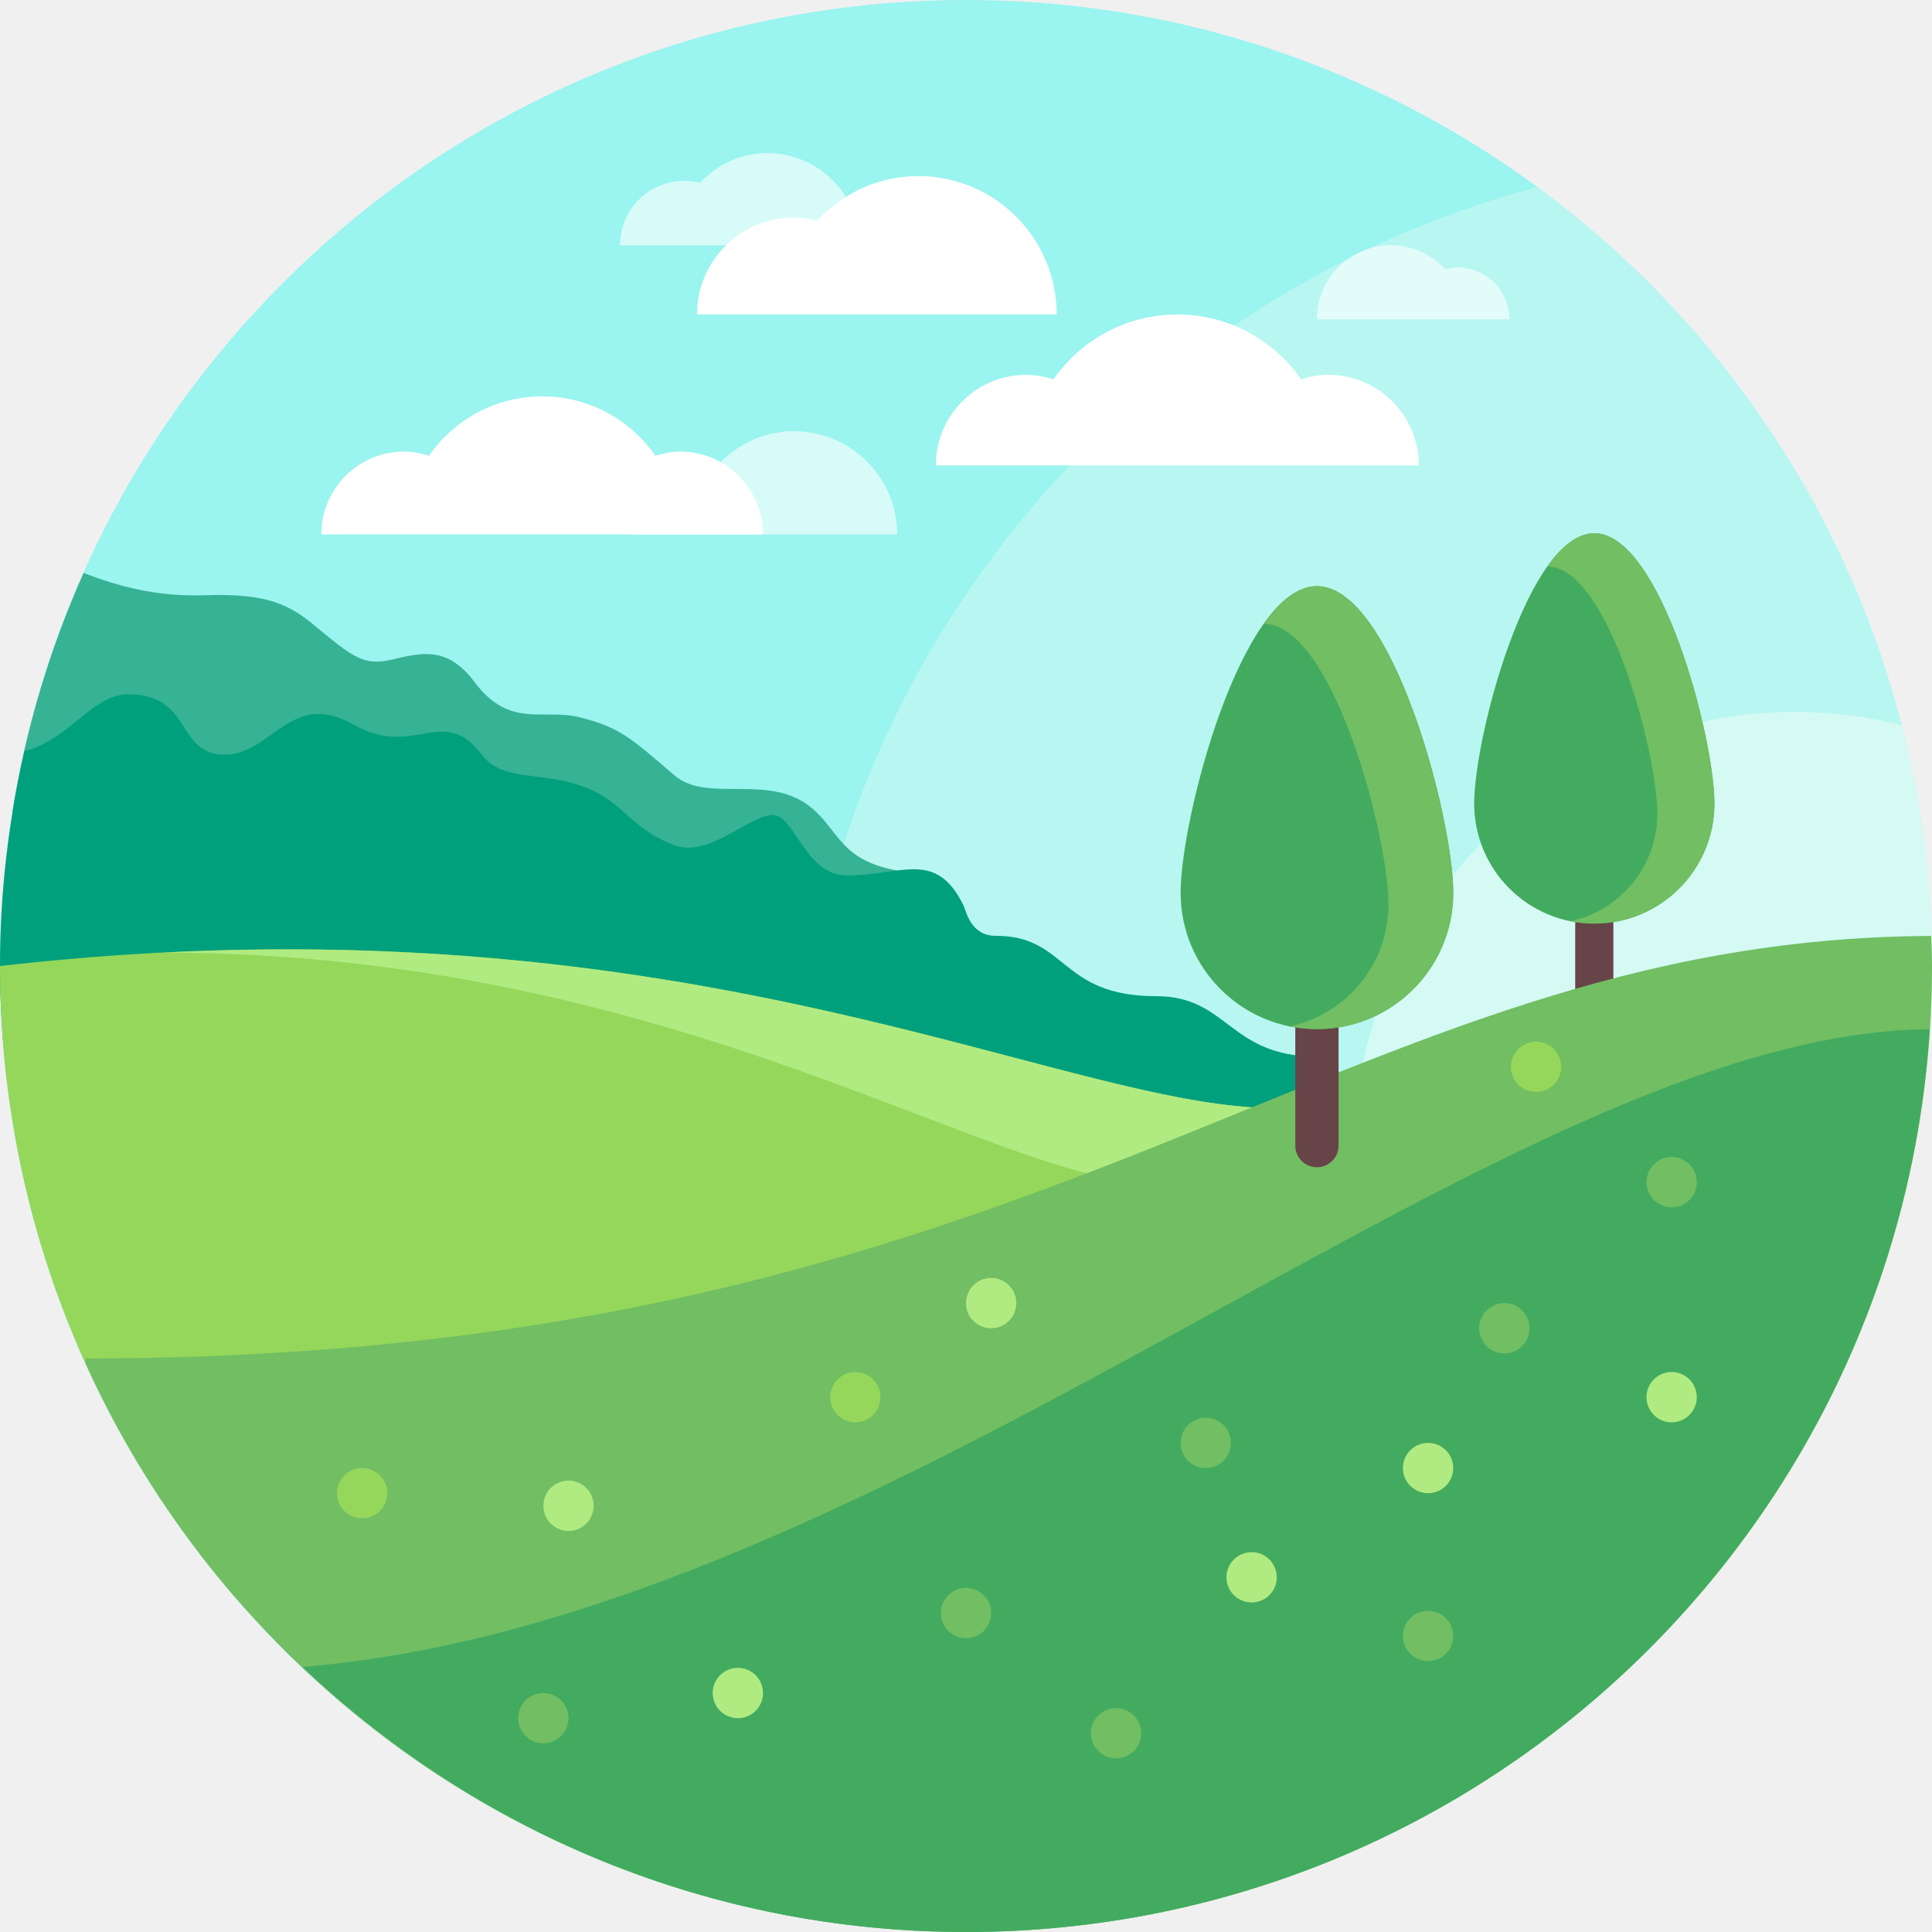
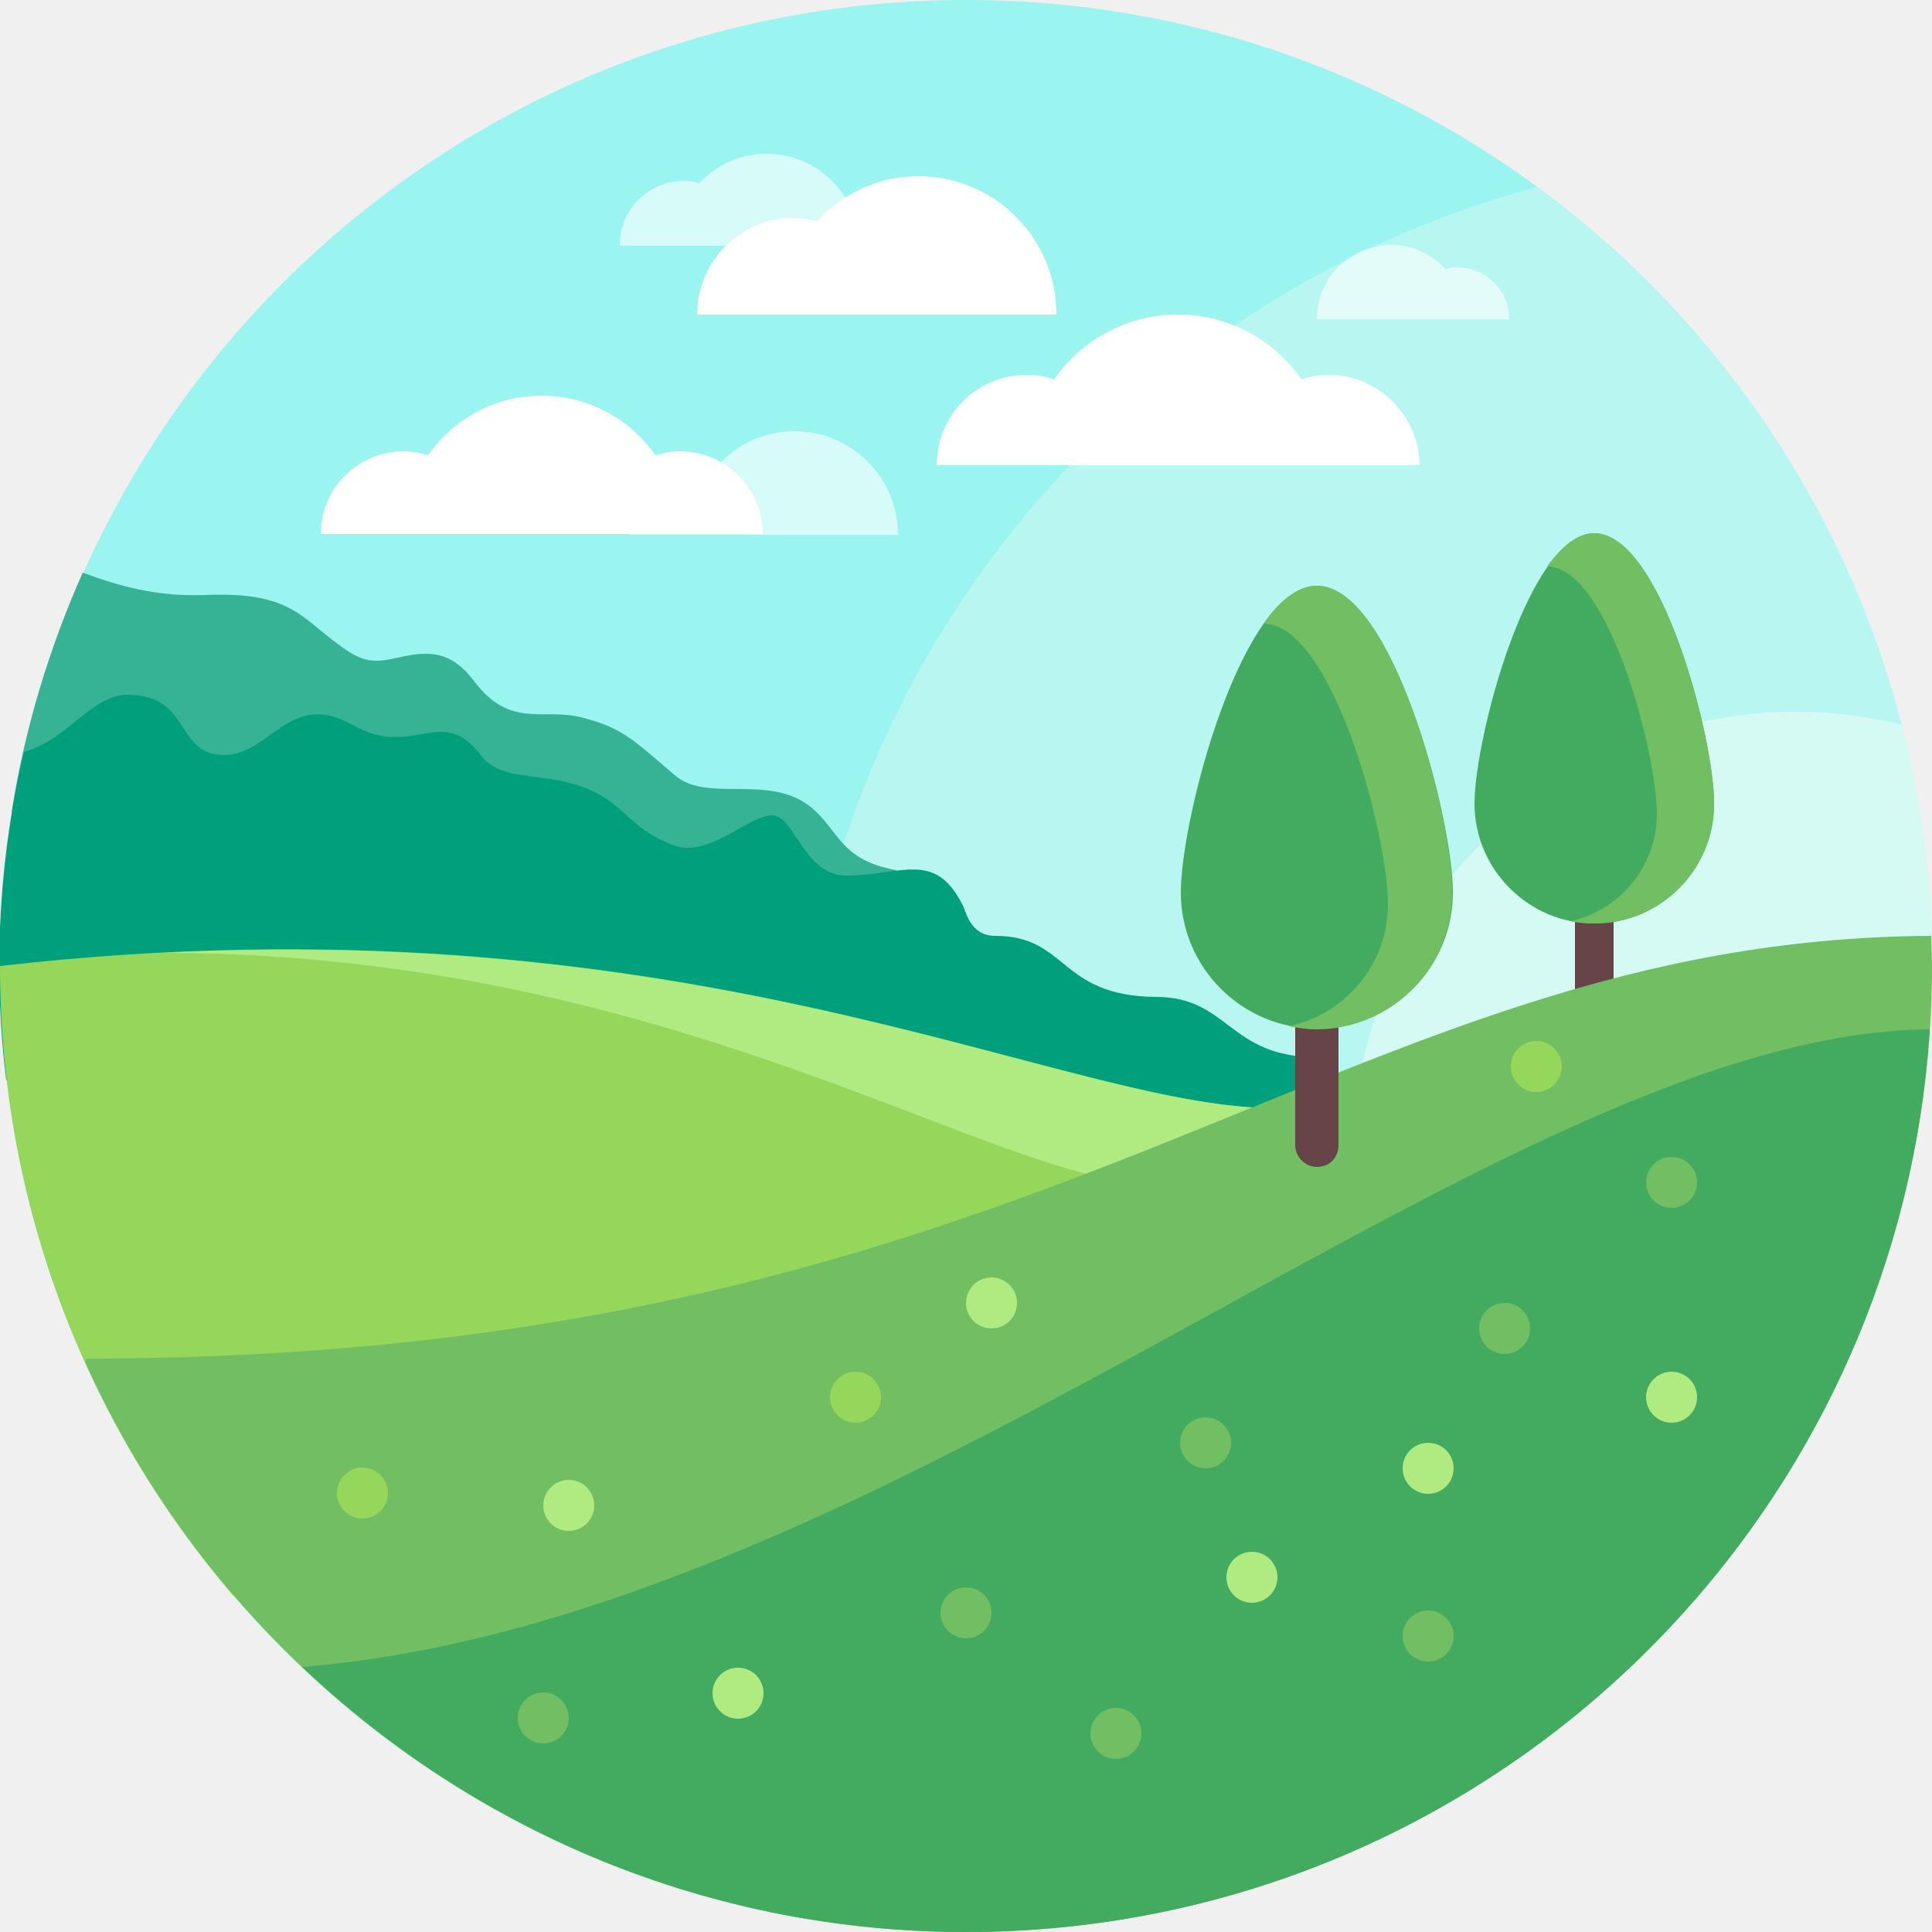
- <svg xmlns="http://www.w3.org/2000/svg" version="1.1" id="Capa_1" x="0px" y="0px" viewBox="0 0 512 512" style="enable-background:new 0 0 512 512;" xml:space="preserve">
+ <svg xmlns="http://www.w3.org/2000/svg" version="1.1" id="Capa_1" x="0px" y="0px" viewBox="-92 156 250 250" style="enable-background:new -92 156 250 250;" xml:space="preserve">
+   <style type="text/css">
+ 	.st0{fill:#9AF4EF;}
+ 	.st1{opacity:0.3;}
+ 	.st2{fill:#FFFFF4;}
+ 	.st3{fill:#36B294;}
+ 	.st4{opacity:0.4;}
+ 	.st5{fill:#674447;}
+ 	.st6{fill:#43AB5F;}
+ 	.st7{fill:#71BE63;}
+ 	.st8{opacity:0.6;}
+ 	.st9{fill:#FFFFFF;}
+ 	.st10{fill:#00A07D;}
+ 	.st11{fill:#94D75B;}
+ 	.st12{fill:#B0EB81;}
+ </style>
  <g>
    <g>
-       <circle style="fill:#9AF4EF;" cx="256" cy="256" r="256" />
+       <circle class="st0" cx="33" cy="281" r="125" />
    </g>
-     <g style="opacity:0.3;">
-       <path style="fill:#FFFFF4;" d="M407.376,49.583C294.06,79.836,210.577,183.148,210.577,306c0,80.664,36.031,152.869,92.82,201.548    C422.126,485.311,512,381.182,512,256C512,171.264,470.804,96.177,407.376,49.583z" />
+     <g class="st1">
+       <path class="st2" d="M106.9,180.2C51.6,195,10.8,245.4,10.8,305.4c0,39.4,17.6,74.6,45.3,98.4C114.1,393,158,342.1,158,281    C158,239.6,137.9,203,106.9,180.2z" />
    </g>
    <g>
-       <path style="fill:#36B294;" d="M215,214.034c-11.248-9.305-27.5-1.034-36.25-8.534c-11.695-10.024-14.351-12.646-25.031-15.384    c-9.75-2.5-18.578,3.156-27.969-9.366c-6.75-9-13.117-8.089-21.263-6.089s-10.649-0.214-21.612-9.286    c-7.25-6-13.875-8.125-28.875-7.625c-12.651,0.422-22.601-2.382-31.849-5.894c-8.893,19.938-15.34,41.198-18.894,63.438    c36.23,3.803,47.12,2.15,61.243,6.706c15.5,5,166.167,35.5,168.834,34c2.667-1.5,4.436-25.304,4.436-25.304    C222.639,227.962,222.433,220.183,215,214.034z" />
+       <path class="st3" d="M13,260.5C7.5,256-0.4,260-4.7,256.3c-5.7-4.9-7-6.2-12.2-7.5c-4.8-1.2-9.1,1.5-13.7-4.6    c-3.3-4.4-6.4-3.9-10.4-3s-5.2-0.1-10.6-4.5c-3.5-2.9-6.8-4-14.1-3.7c-6.2,0.2-11-1.2-15.6-2.9c-4.3,9.7-7.5,20.1-9.2,31    c17.7,1.9,23,1,29.9,3.3c7.6,2.4,81.1,17.3,82.4,16.6c1.3-0.7,2.2-12.4,2.2-12.4C16.7,267.3,16.6,263.5,13,260.5z" />
    </g>
-     <g style="opacity:0.4;">
-       <path style="fill:#FFFFF4;" d="M358.667,306c0,56.513,39.963,103.67,93.165,114.815C489.354,376.277,512,318.795,512,256    c0-22.041-2.789-43.43-8.027-63.837c-8.98-2.201-18.314-3.496-27.973-3.496C411.199,188.667,358.667,241.198,358.667,306z" />
+     <g class="st4">
+       <path class="st2" d="M83.1,305.4c0,27.6,19.5,50.6,45.5,56.1c18.3-21.7,29.4-49.8,29.4-80.5c0-10.8-1.4-21.2-3.9-31.2    c-4.4-1.1-8.9-1.7-13.7-1.7C108.8,248.1,83.1,273.8,83.1,305.4z" />
    </g>
    <g>
      <g>
        <g>
-           <path style="fill:#674447;" d="M422.504,277.018c-2.793,0-5.054-2.262-5.054-5.051v-54.398c0-2.789,2.262-5.051,5.054-5.051      c2.793,0,5.054,2.262,5.054,5.051v54.398C427.558,274.757,425.297,277.018,422.504,277.018z" />
+           <path class="st5" d="M114.3,291.3c-1.4,0-2.5-1.1-2.5-2.5v-26.6c0-1.4,1.1-2.5,2.5-2.5c1.4,0,2.5,1.1,2.5,2.5v26.6      C116.8,290.2,115.7,291.3,114.3,291.3z" />
        </g>
      </g>
      <g>
        <g>
-           <path style="fill:#43AB5F;" d="M454.336,212.935c0,17.581-14.252,31.833-31.833,31.833c-17.581,0-31.833-14.252-31.833-31.833      s14.252-71.625,31.833-71.625C440.084,141.311,454.336,195.354,454.336,212.935z" />
+           <path class="st6" d="M129.8,260c0,8.6-7,15.5-15.5,15.5s-15.5-7-15.5-15.5s7-35,15.5-35C122.9,225,129.8,251.4,129.8,260z" />
        </g>
      </g>
      <g>
        <g>
-           <path style="fill:#71BE63;" d="M422.503,141.31c-4.413,0-8.616,3.411-12.437,8.791h0.001c16.091,0,29.135,49.464,29.135,65.555      c0,13.997-9.878,25.667-23.038,28.473c2.049,0.414,4.167,0.639,6.338,0.639c17.581,0,31.833-14.252,31.833-31.833      C454.336,195.354,440.083,141.31,422.503,141.31z" />
+           <path class="st7" d="M114.3,225c-2.2,0-4.2,1.7-6.1,4.3h0c7.9,0,14.2,24.2,14.2,32c0,6.8-4.8,12.5-11.2,13.9      c1,0.2,2,0.3,3.1,0.3c8.6,0,15.5-7,15.5-15.5C129.8,251.4,122.9,225,114.3,225z" />
        </g>
      </g>
    </g>
-     <g style="opacity:0.6;">
-       <path style="fill:#FFFFFF;" d="M166.646,141.623c0-10.575,8.573-19.149,19.149-19.149c1.596,0,3.122,0.252,4.604,0.62    c4.997-5.396,12.081-8.827,20.015-8.827c15.108,0,27.355,12.247,27.355,27.355H166.646z" />
+     <g class="st8">
+       <path class="st9" d="M-10.6,225.2c0-5.2,4.2-9.4,9.4-9.4c0.8,0,1.5,0.1,2.2,0.3c2.4-2.6,5.9-4.3,9.8-4.3c7.4,0,13.4,6,13.4,13.4    L-10.6,225.2L-10.6,225.2z" />
    </g>
-     <g style="opacity:0.6;">
-       <path style="fill:#FFFFFF;" d="M164.295,65c0-9.442,7.654-17.096,17.096-17.096c1.425,0,2.788,0.225,4.111,0.554    c4.461-4.818,10.786-7.881,17.87-7.881c13.488,0,24.423,10.935,24.423,24.423H164.295z" />
+     <g class="st8">
+       <path class="st9" d="M-11.8,187.7c0-4.6,3.7-8.3,8.3-8.3c0.7,0,1.4,0.1,2,0.3c2.2-2.4,5.3-3.8,8.7-3.8c6.6,0,11.9,5.3,11.9,11.9    H-11.8z" />
    </g>
-     <g style="opacity:0.6;">
-       <path style="fill:#FFFFFF;" d="M400,84.615c0-7.583-6.148-13.731-13.731-13.731c-1.145,0-2.239,0.181-3.302,0.445    c-3.583-3.869-8.663-6.33-14.352-6.33C357.782,65,349,73.782,349,84.615H400z" />
+     <g class="st8">
+       <path class="st9" d="M103.3,197.3c0-3.7-3-6.7-6.7-6.7c-0.6,0-1.1,0.1-1.6,0.2c-1.7-1.9-4.2-3.1-7-3.1c-5.3,0-9.6,4.3-9.6,9.6    H103.3z" />
    </g>
    <g>
-       <path style="fill:#00A07D;" d="M263.878,248c-6.73,0-7.852-6.655-8.512-8c-7.366-15-16.283-8-30.913-8    c-11.438,0-13.776-16.667-20.16-16c-6.384,0.667-16.669,11.333-25.536,8c-12.724-4.784-13.123-12-25.537-16    c-10.954-3.53-20.216-1-25.537-8c-10.359-13.63-17.822,1.25-34.049-8c-16.503-9.408-21.635,8-34.048,8    c-13.041,0-8.513-16-25.537-16c-9.644,0-15.328,11.76-27.526,15.085C2.303,217.397,0,236.428,0,256    c0,10.092,0.658,20.027,1.81,29.813c3.915,3.633,8.148,6.828,12.393,8.651C29.422,301,349,306.615,349,306.615V280    c-23.409,0-23.409-16-42.561-16C280.636,264,283.03,248,263.878,248z" />
+       <path class="st10" d="M36.8,277.1c-3.3,0-3.8-3.2-4.2-3.9c-3.6-7.3-8-3.9-15.1-3.9c-5.6,0-6.7-8.1-9.8-7.8s-8.1,5.5-12.5,3.9    c-6.2-2.3-6.4-5.9-12.5-7.8c-5.3-1.7-9.9-0.5-12.5-3.9c-5.1-6.7-8.7,0.6-16.6-3.9c-8.1-4.6-10.6,3.9-16.6,3.9    c-6.4,0-4.2-7.8-12.5-7.8c-4.7,0-7.5,5.7-13.4,7.4c-2.1,8.9-3.2,18.2-3.2,27.8c0,4.9,0.3,9.8,0.9,14.6c1.9,1.8,4,3.3,6.1,4.2    c7.4,3.2,163.5,5.9,163.5,5.9v-13c-11.4,0-11.4-7.8-20.8-7.8C45,284.9,46.2,277.1,36.8,277.1z" />
    </g>
    <g>
-       <path style="fill:#94D75B;" d="M107,433.548l237-126.934l-6-12.948c-57.385,0-156.966-58.334-338-37.667    c0,63.767,23.368,122.04,61.938,166.856C86.164,428.642,107,433.548,107,433.548z" />
+       <path class="st11" d="M-39.8,367.7l115.7-62l-2.9-6.3c-28,0-76.6-28.5-165-18.4c0,31.1,11.4,59.6,30.2,81.5    C-49.9,365.3-39.8,367.7-39.8,367.7z" />
    </g>
    <g>
-       <path style="fill:#B0EB81;" d="M338,293.667c-52.623,0-140.781-49.009-294.643-41.213    c136.795,0.118,220.685,61.353,263.643,61.353l12-4.476l19.357-14.892L338,293.667z" />
+       <path class="st12" d="M73,299.4c-25.7,0-68.7-23.9-143.9-20.1c66.8,0.1,107.8,30,128.7,30l5.9-2.2l9.5-7.3L73,299.4z" />
    </g>
    <g>
-       <path style="fill:#FFFFFF;" d="M180.261,119.675c-2.303,0-4.479,0.453-6.565,1.111c-6.607-9.498-17.568-15.743-30.014-15.743    s-23.407,6.245-30.014,15.743c-2.086-0.658-4.262-1.111-6.565-1.111c-12.121,0-21.948,9.826-21.948,21.948h117.054    C202.208,129.502,192.382,119.675,180.261,119.675z" />
+       <path class="st9" d="M-4,214.4c-1.1,0-2.2,0.2-3.2,0.5c-3.2-4.6-8.6-7.7-14.7-7.7s-11.4,3-14.7,7.7c-1-0.3-2.1-0.5-3.2-0.5    c-5.9,0-10.7,4.8-10.7,10.7H6.7C6.7,219.2,1.9,214.4-4,214.4z" />
    </g>
    <g>
-       <path style="fill:#FFFFFF;" d="M352,99.333c-2.518,0-4.898,0.496-7.179,1.215c-7.225-10.386-19.21-17.215-32.821-17.215    s-25.596,6.829-32.821,17.215c-2.281-0.719-4.661-1.215-7.179-1.215c-13.255,0-24,10.745-24,24h128    C376,110.078,365.255,99.333,352,99.333z" />
+       <path class="st9" d="M79.9,204.5c-1.2,0-2.4,0.2-3.5,0.6c-3.5-5.1-9.4-8.4-16-8.4s-12.5,3.3-16,8.4c-1.1-0.4-2.3-0.6-3.5-0.6    c-6.5,0-11.7,5.2-11.7,11.7h62.5C91.6,209.7,86.3,204.5,79.9,204.5z" />
    </g>
    <g>
-       <path style="fill:#FFFFFF;" d="M184.705,83.333c0-14.175,11.491-25.667,25.667-25.667c2.139,0,4.185,0.338,6.172,0.832    c6.697-7.233,16.193-11.832,26.828-11.832c20.25,0,36.667,16.416,36.667,36.667H184.705z" />
+       <path class="st9" d="M-1.8,196.7c0-6.9,5.6-12.5,12.5-12.5c1,0,2,0.2,3,0.4c3.3-3.5,7.9-5.8,13.1-5.8c9.9,0,17.9,8,17.9,17.9H-1.8    z" />
    </g>
    <g>
-       <path style="fill:#71BE63;" d="M22.667,361.284C62.823,450.136,152.158,512,256,512c141.385,0,256-114.615,256-256    c0-2.672-0.12-5.314-0.201-7.966C353.492,248.76,281.706,360,22.667,360V361.284z" />
+       <path class="st7" d="M-80.9,332.4C-61.3,375.8-17.7,406,33,406c69,0,125-56,125-125c0-1.3-0.1-2.6-0.1-3.9    c-77.3,0.4-112.4,54.7-238.8,54.7V332.4z" />
    </g>
    <g>
      <g>
        <g>
-           <path style="fill:#674447;" d="M349.002,309.33c-3.169,0-5.736-2.566-5.736-5.731v-61.73c0-3.165,2.566-5.731,5.736-5.731      s5.735,2.566,5.735,5.731v61.73C354.737,306.764,352.171,309.33,349.002,309.33z" />
+           <path class="st5" d="M78.4,307c-1.5,0-2.8-1.3-2.8-2.8v-30.1c0-1.5,1.3-2.8,2.8-2.8s2.8,1.3,2.8,2.8v30.1      C81.2,305.8,80,307,78.4,307z" />
        </g>
      </g>
      <g>
        <g>
-           <path style="fill:#43AB5F;" d="M385.123,236.611c0,19.95-16.173,36.123-36.123,36.123s-36.123-16.173-36.123-36.123      S329.05,155.333,349,155.333S385.123,216.66,385.123,236.611z" />
+           <path class="st6" d="M96,271.5c0,9.7-7.9,17.6-17.6,17.6s-17.6-7.9-17.6-17.6s7.9-39.7,17.6-39.7S96,261.8,96,271.5z" />
        </g>
      </g>
      <g>
        <g>
-           <path style="fill:#71BE63;" d="M349,155.333c-5.008,0-9.777,3.871-14.113,9.976h0.001c18.26,0,33.062,56.13,33.062,74.39      c0,15.883-11.209,29.126-26.143,32.311c2.325,0.47,4.729,0.725,7.192,0.725c19.95,0,36.124-16.173,36.124-36.123      C385.124,216.66,368.95,155.333,349,155.333z" />
+           <path class="st7" d="M78.4,231.8c-2.4,0-4.8,1.9-6.9,4.9h0c8.9,0,16.1,27.4,16.1,36.3c0,7.8-5.5,14.2-12.8,15.8      c1.1,0.2,2.3,0.4,3.5,0.4c9.7,0,17.6-7.9,17.6-17.6C96,261.8,88.2,231.8,78.4,231.8z" />
        </g>
      </g>
    </g>
    <g>
-       <path style="fill:#43AB5F;" d="M511.394,272.76c-112.513,0.552-273.812,156.229-431.258,168.982    C125.996,485.213,187.815,512,256,512C391.748,512,502.753,406.324,511.394,272.76z" />
+       <path class="st6" d="M157.7,289.2c-54.9,0.3-133.7,76.3-210.6,82.5C-30.5,392.9-0.3,406,33,406C99.3,406,153.5,354.4,157.7,289.2z    " />
    </g>
    <g>
-       <circle style="fill:#B0EB81;" cx="195.541" cy="448.667" r="6.667" />
+       <circle class="st12" cx="3.5" cy="375.1" r="3.3" />
    </g>
    <g>
-       <circle style="fill:#94D75B;" cx="226.667" cy="370.266" r="6.667" />
+       <circle class="st11" cx="18.7" cy="336.8" r="3.3" />
    </g>
    <g>
-       <circle style="fill:#94D75B;" cx="407.066" cy="282.71" r="6.667" />
+       <circle class="st11" cx="106.8" cy="294" r="3.3" />
    </g>
    <g>
-       <circle style="fill:#71BE63;" cx="295.765" cy="459.333" r="6.667" />
+       <circle class="st7" cx="52.4" cy="380.3" r="3.3" />
    </g>
    <g>
-       <circle style="fill:#B0EB81;" cx="331.691" cy="418" r="6.667" />
+       <circle class="st12" cx="70" cy="360.1" r="3.3" />
    </g>
    <g>
-       <circle style="fill:#71BE63;" cx="256" cy="427.482" r="6.667" />
+       <circle class="st7" cx="33" cy="364.7" r="3.3" />
    </g>
    <g>
-       <circle style="fill:#71BE63;" cx="144" cy="455.333" r="6.667" />
+       <circle class="st7" cx="-21.7" cy="378.3" r="3.3" />
    </g>
    <g>
-       <circle style="fill:#B0EB81;" cx="150.667" cy="399.047" r="6.667" />
+       <circle class="st12" cx="-18.4" cy="350.8" r="3.3" />
    </g>
    <g>
-       <circle style="fill:#B0EB81;" cx="262.667" cy="345.333" r="6.667" />
+       <circle class="st12" cx="36.3" cy="324.6" r="3.3" />
    </g>
    <g>
-       <circle style="fill:#94D75B;" cx="95.98" cy="395.713" r="6.667" />
+       <circle class="st11" cx="-45.1" cy="349.2" r="3.3" />
    </g>
    <g>
-       <circle style="fill:#B0EB81;" cx="378.457" cy="389.047" r="6.667" />
+       <circle class="st12" cx="92.8" cy="346" r="3.3" />
    </g>
    <g>
-       <circle style="fill:#B0EB81;" cx="443.002" cy="370.266" r="6.667" />
+       <circle class="st12" cx="124.3" cy="336.8" r="3.3" />
    </g>
    <g>
-       <circle style="fill:#71BE63;" cx="319.543" cy="382.38" r="6.667" />
+       <circle class="st7" cx="64" cy="342.7" r="3.3" />
    </g>
    <g>
-       <circle style="fill:#71BE63;" cx="378.457" cy="433.548" r="6.667" />
+       <circle class="st7" cx="92.8" cy="367.7" r="3.3" />
    </g>
    <g>
-       <circle style="fill:#71BE63;" cx="398.667" cy="352" r="6.667" />
+       <circle class="st7" cx="102.7" cy="327.9" r="3.3" />
    </g>
    <g>
-       <circle style="fill:#71BE63;" cx="443.002" cy="313.281" r="6.667" />
+       <circle class="st7" cx="124.3" cy="309" r="3.3" />
    </g>
  </g>
-   <g>
- </g>
-   <g>
- </g>
-   <g>
- </g>
-   <g>
- </g>
-   <g>
- </g>
-   <g>
- </g>
-   <g>
- </g>
-   <g>
- </g>
-   <g>
- </g>
-   <g>
- </g>
-   <g>
- </g>
-   <g>
- </g>
-   <g>
- </g>
-   <g>
- </g>
-   <g>
- </g>
</svg>
